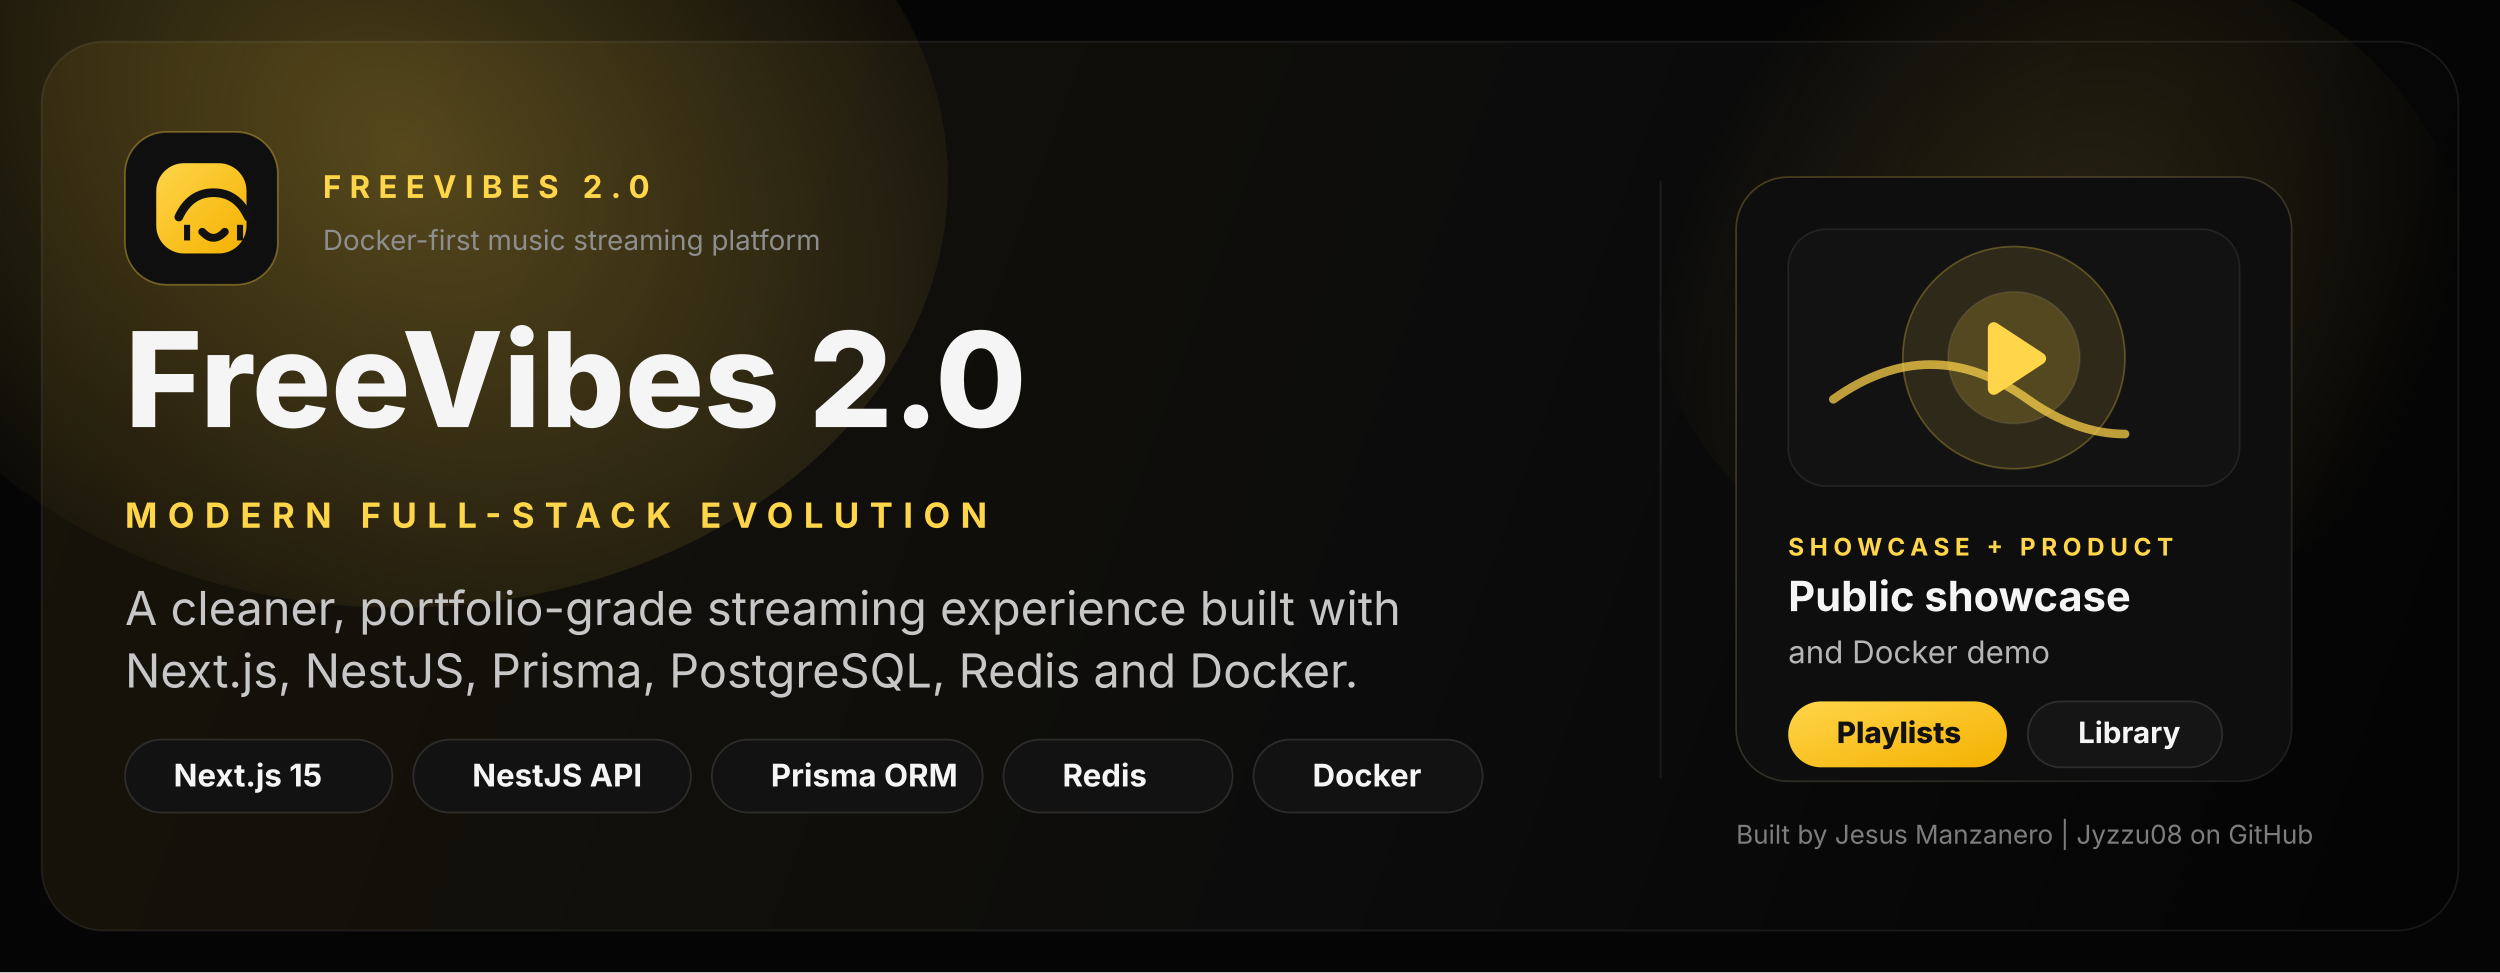
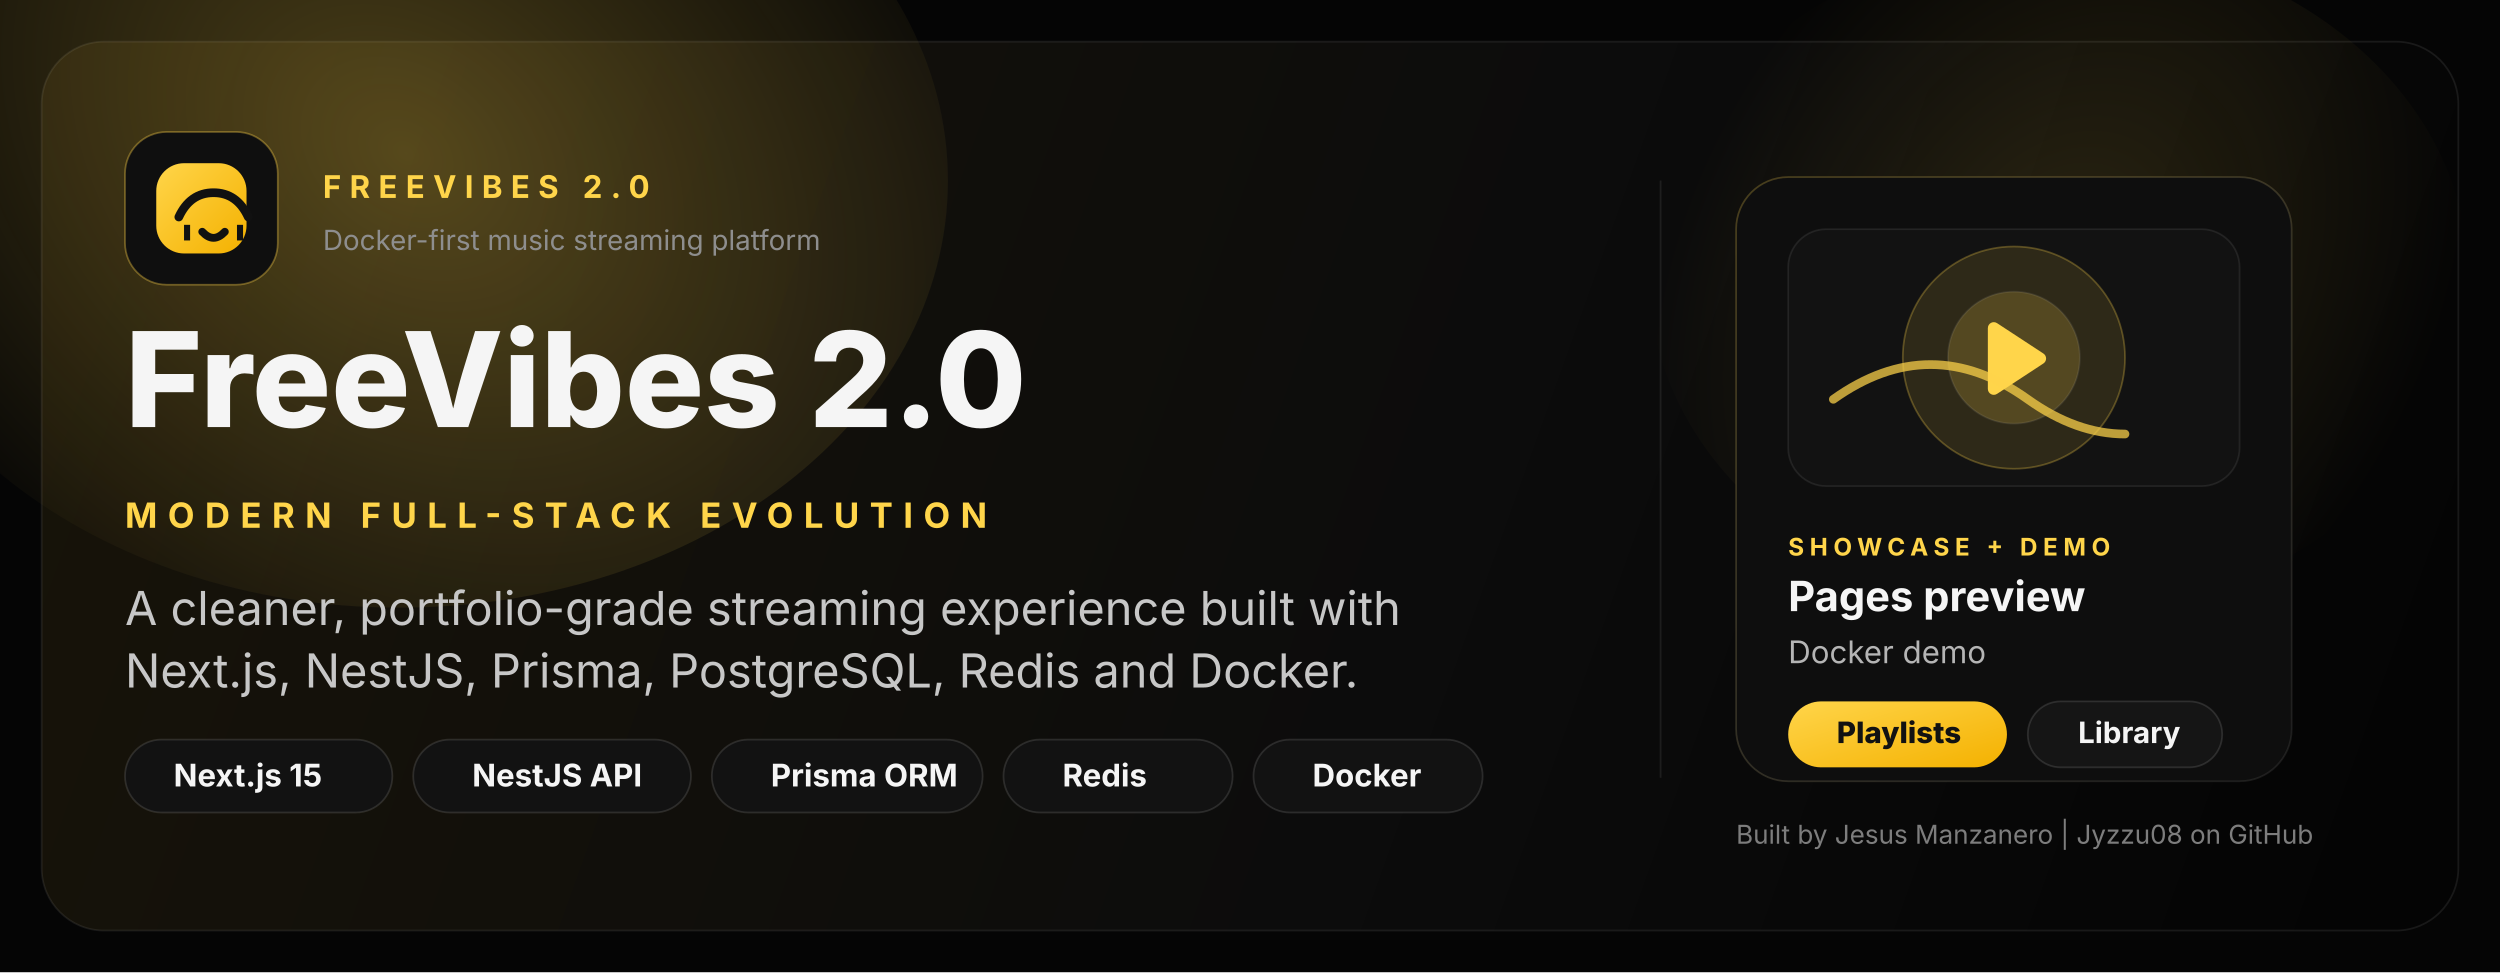
<svg xmlns="http://www.w3.org/2000/svg" width="1440" height="560" viewBox="0 0 1440 560" fill="none" role="img" aria-labelledby="title desc">
  <defs>
    <linearGradient id="bg" x1="72" y1="48" x2="1368" y2="512" gradientUnits="userSpaceOnUse">
      <stop stop-color="#171309" />
      <stop offset="0.58" stop-color="#0C0C0C" />
      <stop offset="1" stop-color="#040404" />
    </linearGradient>
    <radialGradient id="glowA" cx="0" cy="0" r="1" gradientUnits="userSpaceOnUse" gradientTransform="translate(234 88) rotate(36.19) scale(428.817 321.225)">
      <stop stop-color="#FFD54A" stop-opacity="0.28" />
      <stop offset="1" stop-color="#FFD54A" stop-opacity="0" />
    </radialGradient>
    <radialGradient id="glowB" cx="0" cy="0" r="1" gradientUnits="userSpaceOnUse" gradientTransform="translate(1186 160) rotate(122) scale(288 214)">
      <stop stop-color="#FFD54A" stop-opacity="0.14" />
      <stop offset="1" stop-color="#FFD54A" stop-opacity="0" />
    </radialGradient>
    <linearGradient id="cardStroke" x1="1000" y1="104" x2="1320" y2="450" gradientUnits="userSpaceOnUse">
      <stop stop-color="#FFD54A" stop-opacity="0.24" />
      <stop offset="1" stop-color="#FFFFFF" stop-opacity="0.08" />
    </linearGradient>
    <linearGradient id="accent" x1="0" y1="0" x2="1" y2="1">
      <stop stop-color="#FFD54A" />
      <stop offset="1" stop-color="#F4B100" />
    </linearGradient>
  </defs>
  <rect width="1440" height="560" fill="#050505" />
  <rect x="24" y="24" width="1392" height="512" rx="36" fill="url(#bg)" stroke="rgba(255,255,255,0.08)" />
  <ellipse cx="230" cy="104" rx="316" ry="246" fill="url(#glowA)" />
  <ellipse cx="1186" cy="160" rx="236" ry="194" fill="url(#glowB)" />
  <rect x="956" y="104" width="1" height="344" fill="rgba(255,255,255,0.08)" />
  <rect x="72" y="76" width="88" height="88" rx="24" fill="#0F0F0F" stroke="rgba(255,213,74,0.36)" />
  <rect x="90" y="94" width="52" height="52" rx="16" fill="url(#accent)" />
  <path d="M103 125C107.333 115.667 114 111 123 111C132 111 138.667 115.667 143 125" stroke="#111111" stroke-width="5" stroke-linecap="round" />
  <path d="M106 129.5H109.5V138.5H106V129.5Z" fill="#111111" />
  <path d="M136.5 129.5H140V138.5H136.5V129.5Z" fill="#111111" />
  <path d="M116.5 133.5C118.7 135.833 120.867 137 123 137C125.133 137 127.3 135.833 129.5 133.5" stroke="#111111" stroke-width="4.5" stroke-linecap="round" />
  <text x="186" y="114" fill="#FFD54A" font-family="Inter, Arial, sans-serif" font-size="18" font-weight="700" letter-spacing="4.8">FREEVIBES 2.0</text>
  <text x="186" y="144" fill="#8E8E8E" font-family="Inter, Arial, sans-serif" font-size="16">Docker-first music streaming platform</text>
  <text x="72" y="246" fill="#F5F5F5" font-family="Inter, Arial, sans-serif" font-size="76" font-weight="800">FreeVibes 2.0</text>
  <text x="72" y="304" fill="#FFD54A" font-family="Inter, Arial, sans-serif" font-size="20" font-weight="700" letter-spacing="6">MODERN FULL-STACK EVOLUTION</text>
  <text x="72" y="360" fill="#C7C7C7" font-family="Inter, Arial, sans-serif" font-size="27">
    <tspan x="72" dy="0">A cleaner, portfolio-grade streaming experience built with</tspan>
    <tspan x="72" dy="36">Next.js, NestJS, Prisma, PostgreSQL, Redis and Docker.</tspan>
  </text>
  <rect x="72" y="426" width="154" height="42" rx="21" fill="#121212" stroke="rgba(255,255,255,0.12)" />
  <text x="100" y="453" fill="#F5F5F5" font-family="Inter, Arial, sans-serif" font-size="18" font-weight="700">Next.js 15</text>
  <rect x="238" y="426" width="160" height="42" rx="21" fill="#121212" stroke="rgba(255,255,255,0.12)" />
  <text x="272" y="453" fill="#F5F5F5" font-family="Inter, Arial, sans-serif" font-size="18" font-weight="700">NestJS API</text>
  <rect x="410" y="426" width="156" height="42" rx="21" fill="#121212" stroke="rgba(255,255,255,0.12)" />
  <text x="444" y="453" fill="#F5F5F5" font-family="Inter, Arial, sans-serif" font-size="18" font-weight="700">Prisma ORM</text>
  <rect x="578" y="426" width="132" height="42" rx="21" fill="#121212" stroke="rgba(255,255,255,0.12)" />
  <text x="612" y="453" fill="#F5F5F5" font-family="Inter, Arial, sans-serif" font-size="18" font-weight="700">Redis</text>
  <rect x="722" y="426" width="132" height="42" rx="21" fill="#121212" stroke="rgba(255,255,255,0.12)" />
  <text x="756" y="453" fill="#F5F5F5" font-family="Inter, Arial, sans-serif" font-size="18" font-weight="700">Docker</text>
  <rect x="1000" y="102" width="320" height="348" rx="30" fill="#0E0E0E" stroke="url(#cardStroke)" />
  <rect x="1030" y="132" width="260" height="148" rx="22" fill="#121212" stroke="rgba(255,255,255,0.08)" />
  <circle cx="1160" cy="206" r="64" fill="rgba(255,213,74,0.12)" stroke="rgba(255,213,74,0.28)" />
  <circle cx="1160" cy="206" r="38" fill="rgba(255,213,74,0.18)" stroke="rgba(255,255,255,0.08)" />
  <path d="M1145 189C1145 186.262 1148.03 184.63 1150.31 186.137L1177 203.637C1179.07 204.998 1179.07 208.002 1177 209.363L1150.31 226.863C1148.03 228.37 1145 226.738 1145 224V189Z" fill="#FFD54A" />
  <path d="M1056 230C1074.67 216.667 1093.33 210 1112 210C1130.67 210 1149.33 216.667 1168 230C1186.67 243.333 1205.33 250 1224 250" stroke="rgba(255,213,74,0.72)" stroke-width="5" stroke-linecap="round" />
-   <text x="1030" y="320" fill="#FFD54A" font-family="Inter, Arial, sans-serif" font-size="14" font-weight="700" letter-spacing="3.2">SHOWCASE + PRODUCT</text>
-   <text x="1030" y="352" fill="#F5F5F5" font-family="Inter, Arial, sans-serif" font-size="24" font-weight="700">Public showcase</text>
-   <text x="1030" y="382" fill="#B5B5B5" font-family="Inter, Arial, sans-serif" font-size="18">and Docker demo</text>
+   <text x="1030" y="320" fill="#FFD54A" font-family="Inter, Arial, sans-serif" font-size="14" font-weight="700" letter-spacing="3.2">SHOWCASE + DEMO</text>
+   <text x="1030" y="352" fill="#F5F5F5" font-family="Inter, Arial, sans-serif" font-size="24" font-weight="700">Pages preview</text>
+   <text x="1030" y="382" fill="#B5B5B5" font-family="Inter, Arial, sans-serif" font-size="18">Docker demo</text>
  <rect x="1030" y="404" width="126" height="38" rx="19" fill="url(#accent)" />
  <text x="1058" y="428" fill="#121212" font-family="Inter, Arial, sans-serif" font-size="17" font-weight="800">Playlists</text>
  <rect x="1168" y="404" width="112" height="38" rx="19" fill="#151515" stroke="rgba(255,255,255,0.12)" />
  <text x="1197" y="428" fill="#F5F5F5" font-family="Inter, Arial, sans-serif" font-size="17" font-weight="700">Library</text>
  <text x="1000" y="486" fill="#7D7D7D" font-family="Inter, Arial, sans-serif" font-size="15">Built by Jesus Manzanero | Jyzzu08 on GitHub</text>
</svg>
